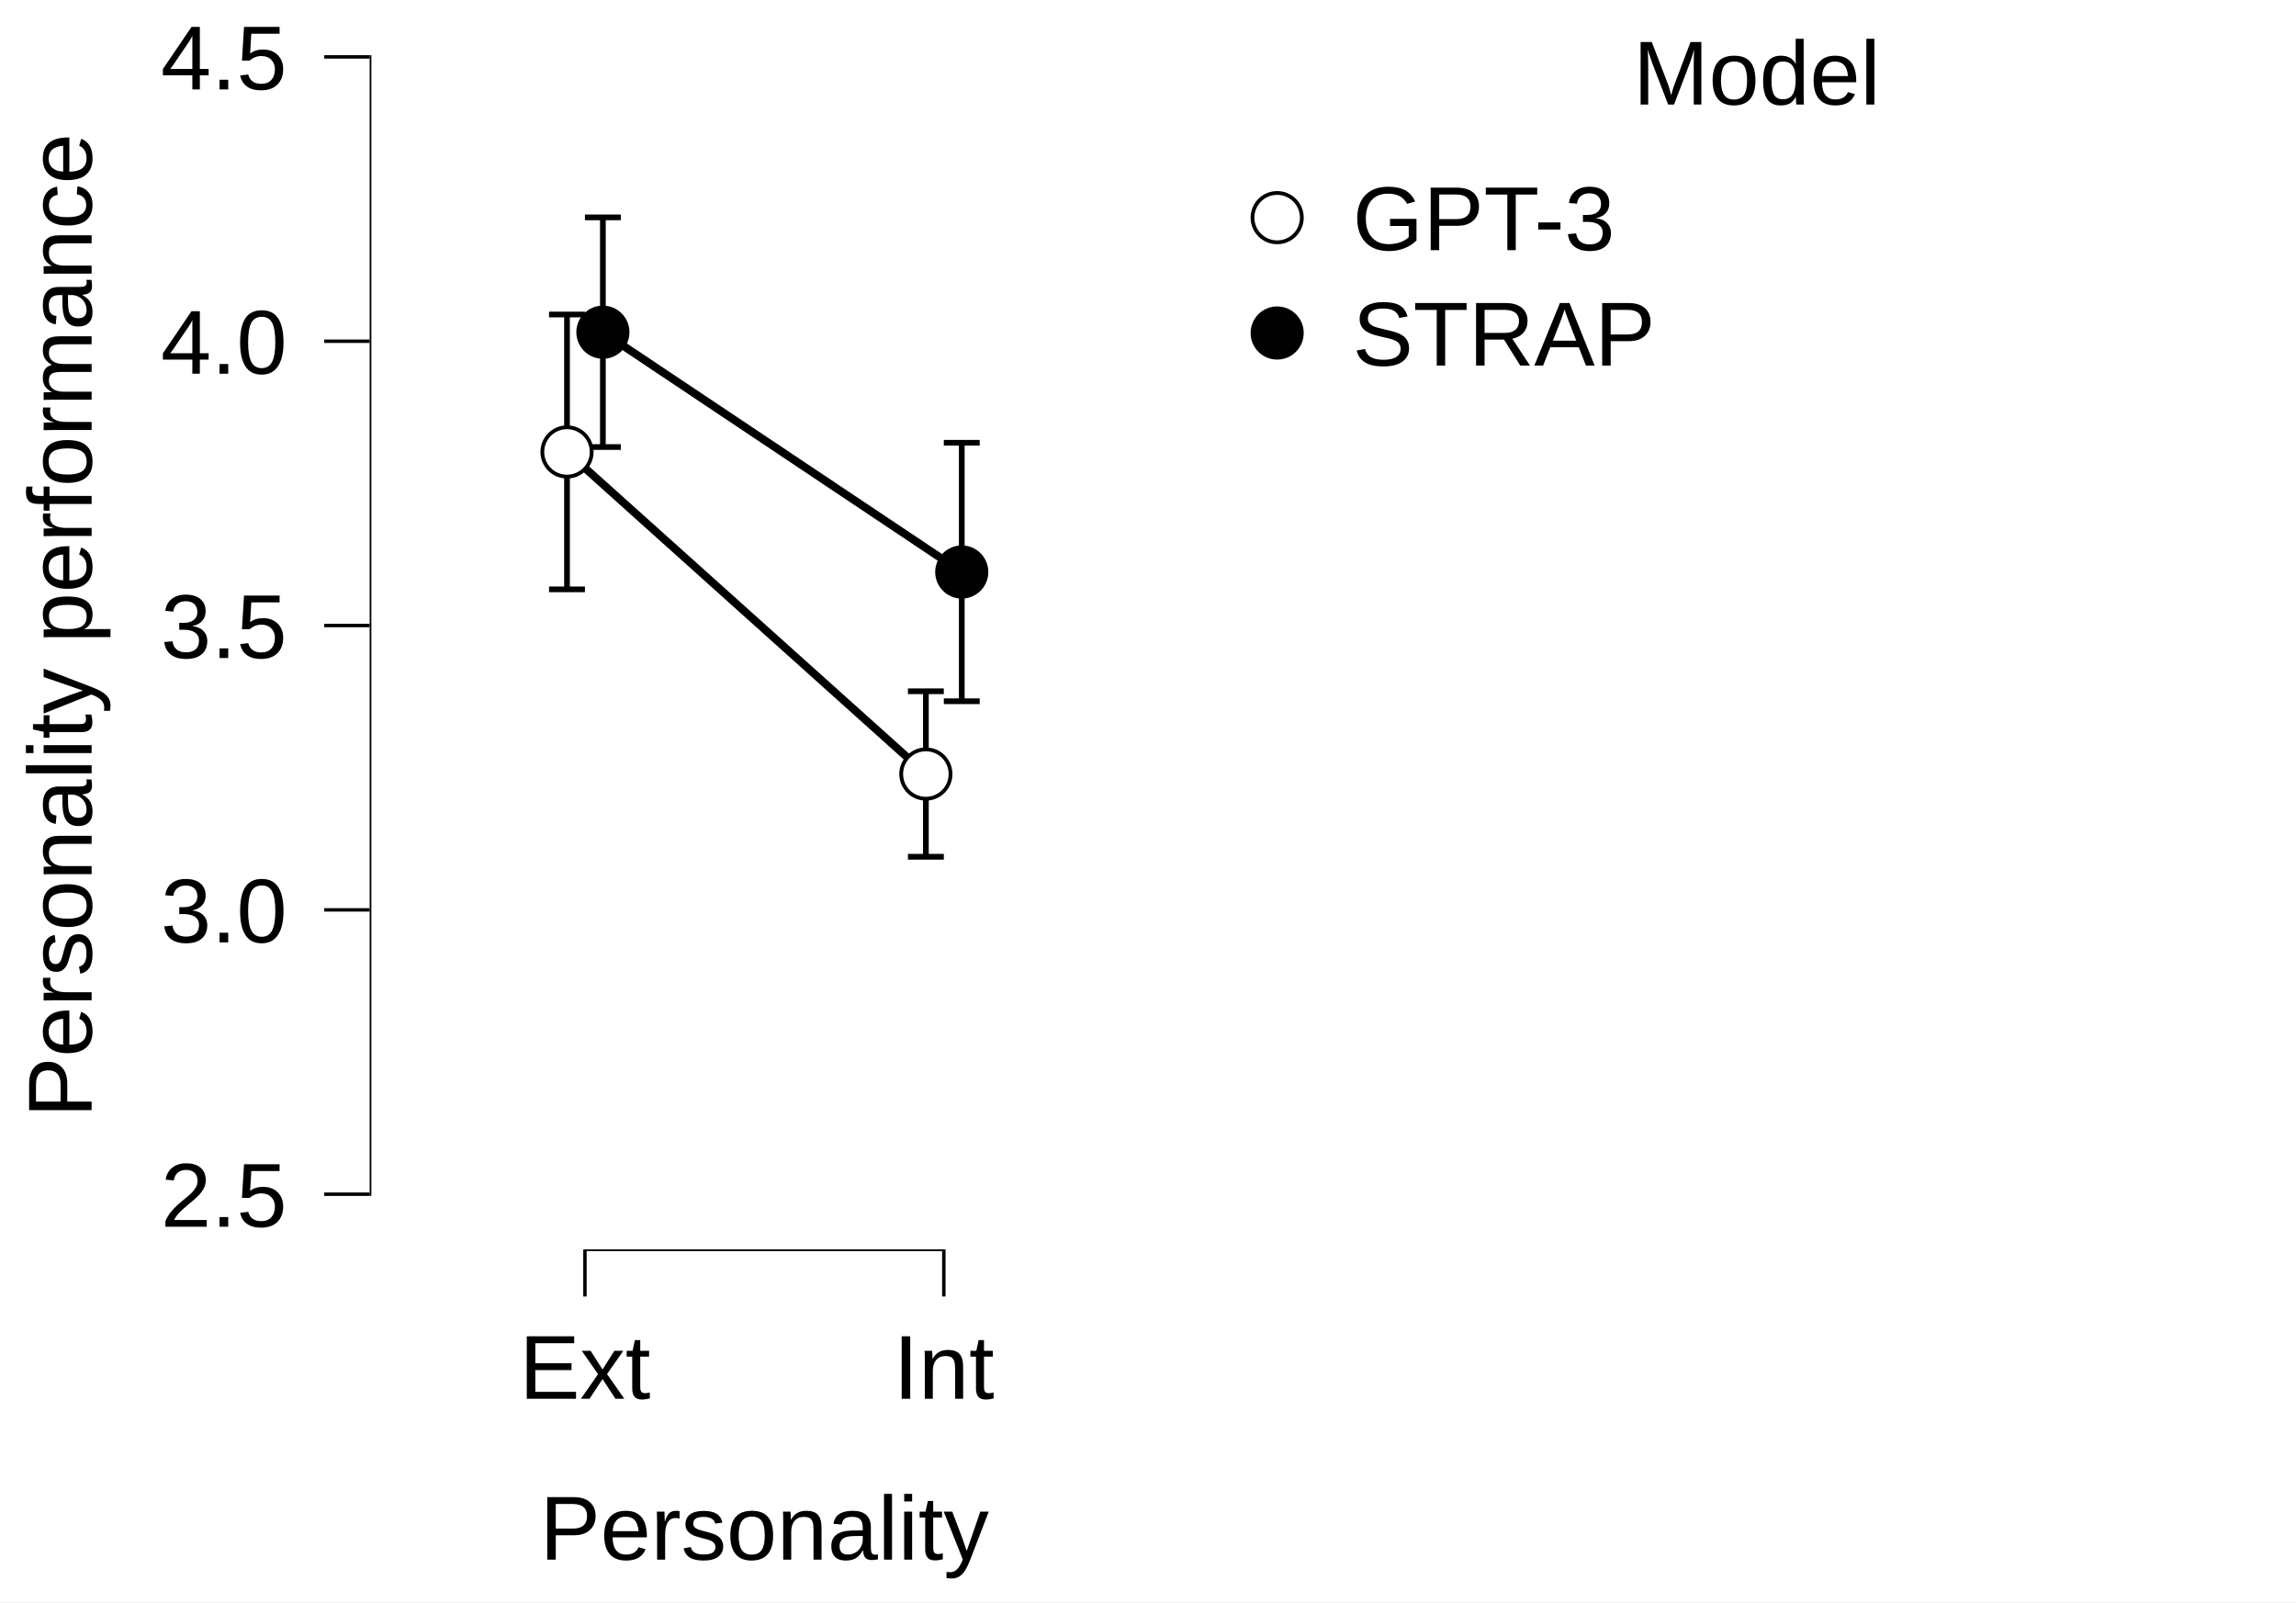
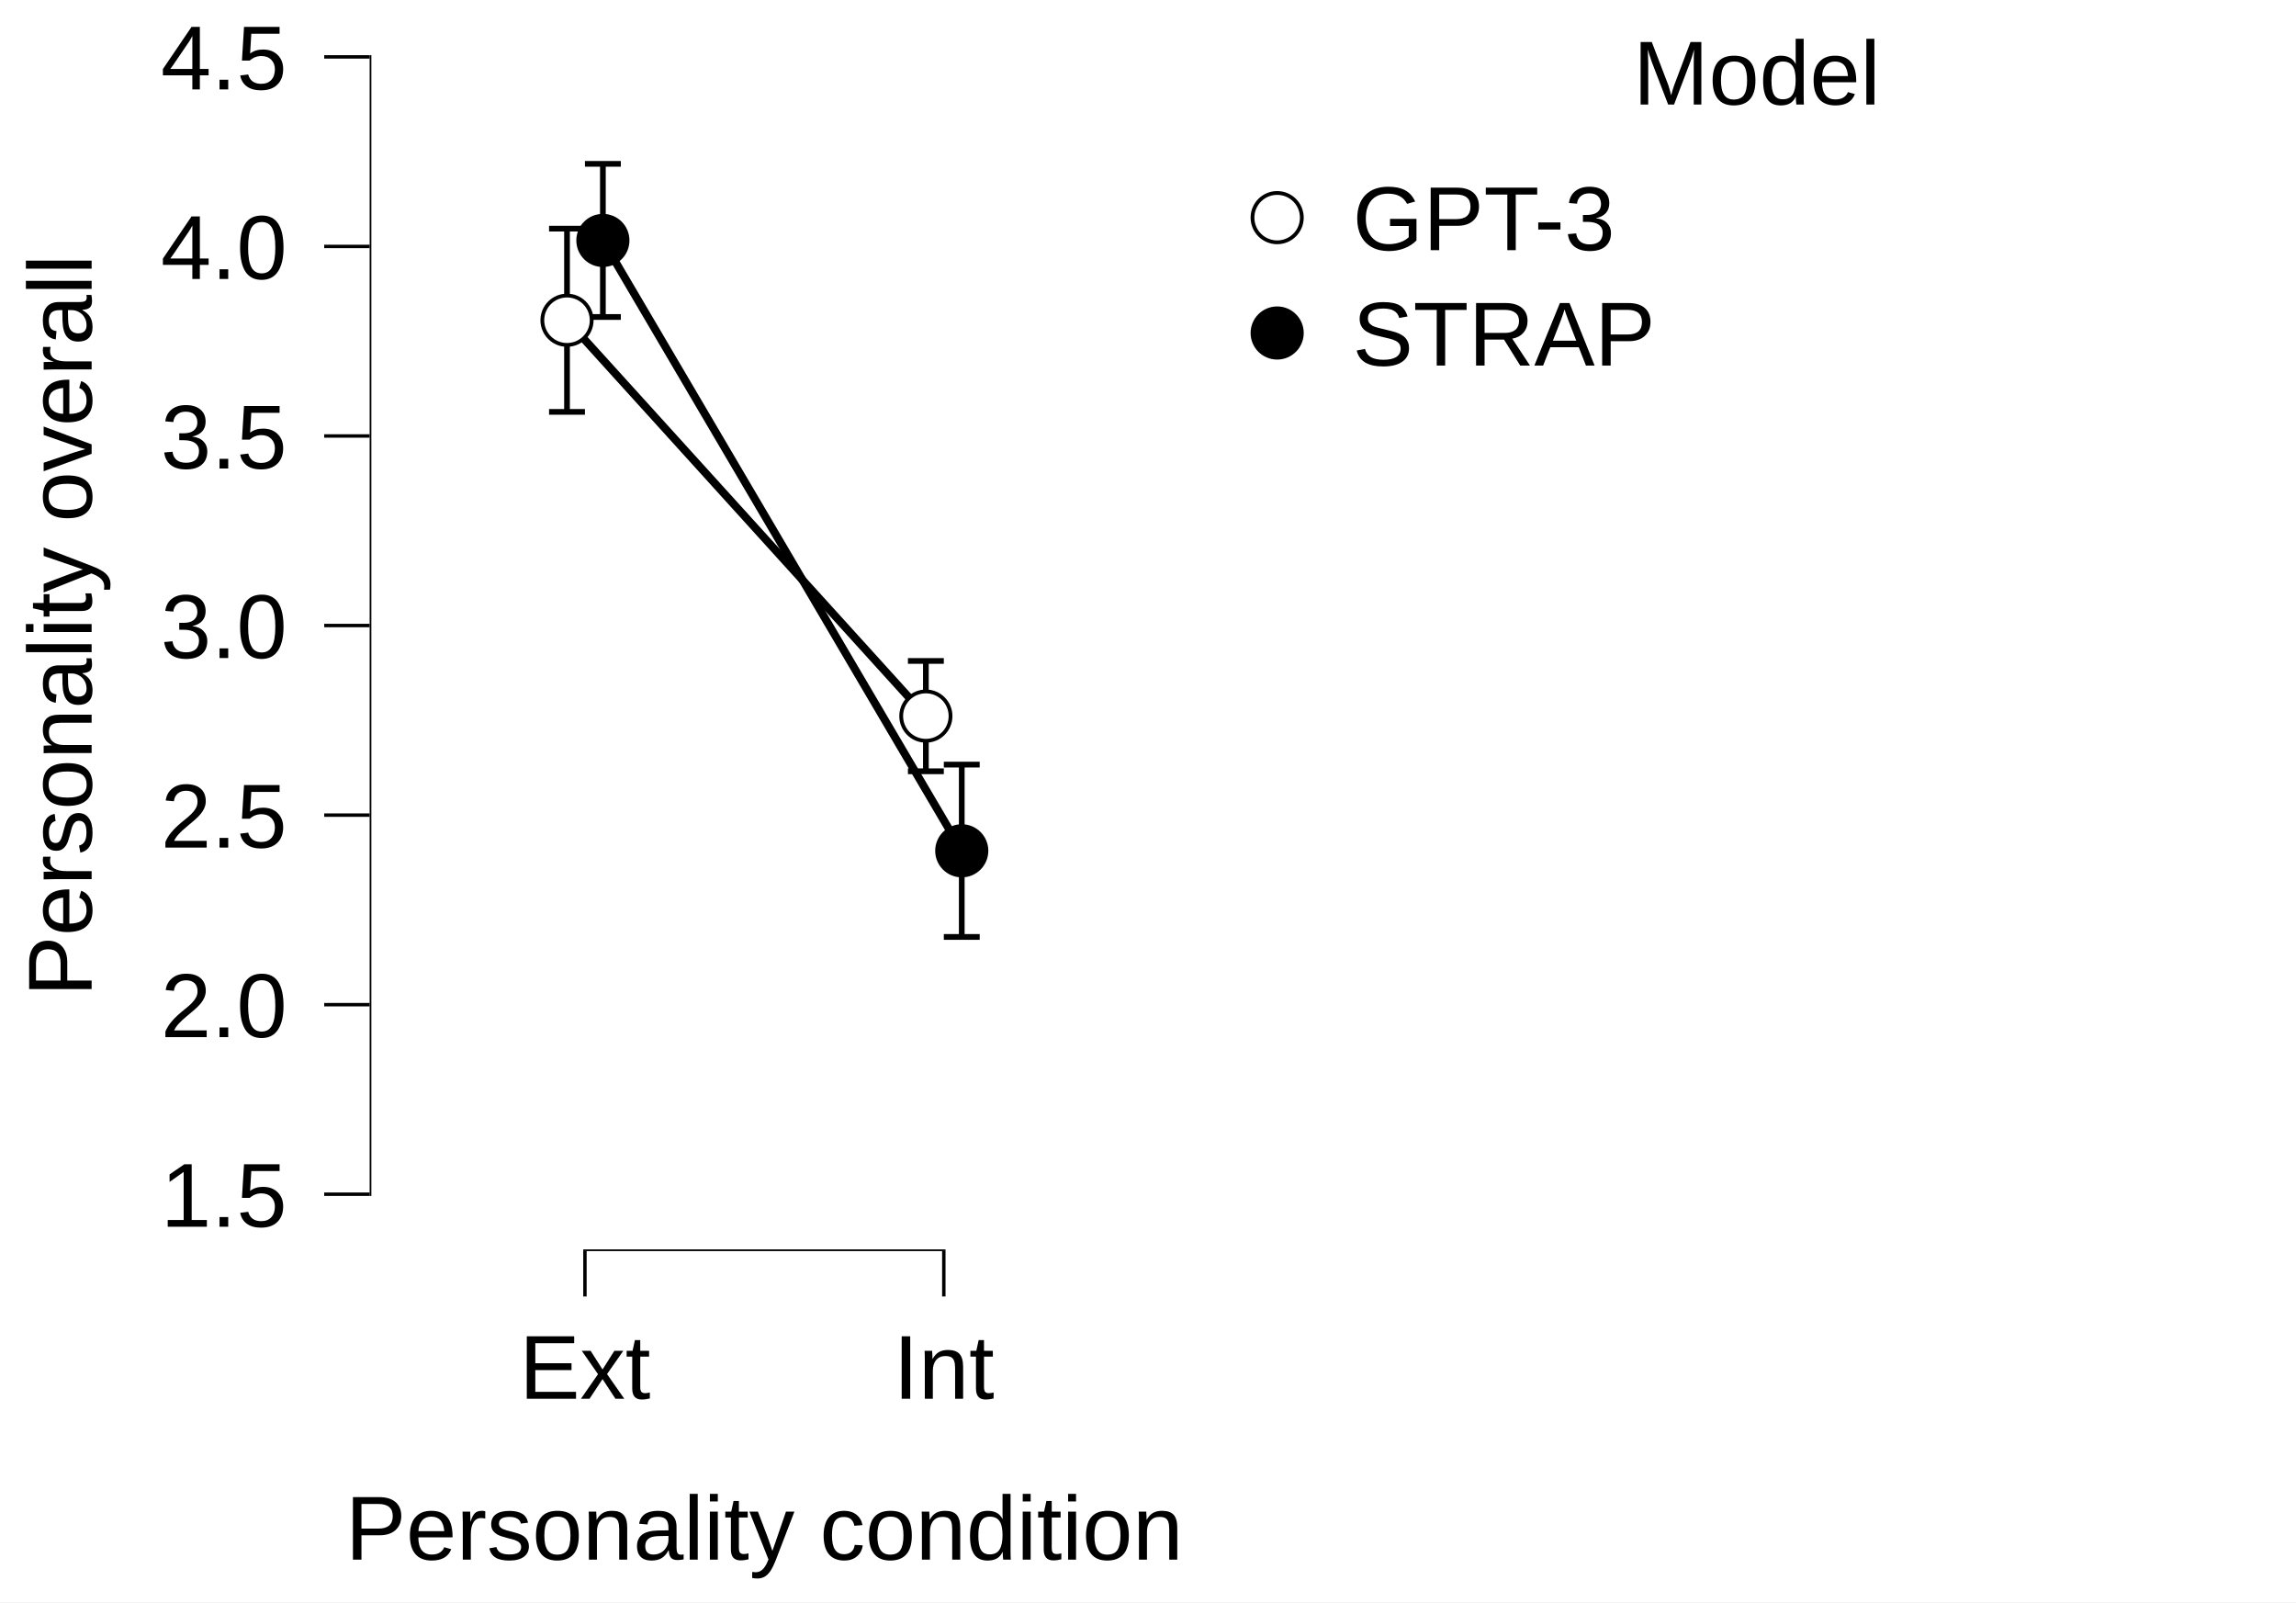
<svg xmlns="http://www.w3.org/2000/svg" class="svglite" width="430.00pt" height="300.00pt" viewBox="0 0 430.00 300.00">
  <defs>
    <style type="text/css">
    .svglite line, .svglite polyline, .svglite polygon, .svglite path, .svglite rect, .svglite circle {
      fill: none;
      stroke: #000000;
      stroke-linecap: round;
      stroke-linejoin: round;
      stroke-miterlimit: 10.00;
    }
    .svglite text {
      white-space: pre;
    }
  </style>
  </defs>
  <rect width="100%" height="100%" style="stroke: none; fill: #FFFFFF;" />
  <defs>
    <clipPath id="cpMC4wMHw0MzAuMDB8MC4wMHwzMDAuMDA=">
      <rect x="0.00" y="0.00" width="430.00" height="300.00" />
    </clipPath>
  </defs>
  <g clip-path="url(#cpMC4wMHw0MzAuMDB8MC4wMHwzMDAuMDA=)">
    <rect x="0" y="0.00" width="430.00" height="300.00" style="stroke-width: 10.67; stroke: none;" />
  </g>
  <defs>
    <clipPath id="cpNjkuMjN8MjE3LjA4fDAuMDB8MjM0LjI1">
      <rect x="69.23" y="0.00" width="147.85" height="234.25" />
    </clipPath>
  </defs>
  <g clip-path="url(#cpNjkuMjN8MjE3LjA4fDAuMDB8MjM0LjI1)">
    <rect x="69.23" y="0.00" width="147.85" height="234.25" style="stroke-width: 10.67; stroke: none;" />
-     <polyline points="102.83,58.89 109.55,58.89 " style="stroke-width: 1.07; stroke-linecap: butt;" />
-     <polyline points="106.19,58.89 106.19,110.35 " style="stroke-width: 1.07; stroke-linecap: butt;" />
-     <polyline points="102.83,110.35 109.55,110.35 " style="stroke-width: 1.07; stroke-linecap: butt;" />
-     <polyline points="109.55,40.70 116.27,40.70 " style="stroke-width: 1.07; stroke-linecap: butt;" />
-     <polyline points="112.91,40.70 112.91,83.70 " style="stroke-width: 1.07; stroke-linecap: butt;" />
-     <polyline points="109.55,83.70 116.27,83.70 " style="stroke-width: 1.07; stroke-linecap: butt;" />
-     <polyline points="170.04,129.43 176.76,129.43 " style="stroke-width: 1.07; stroke-linecap: butt;" />
-     <polyline points="173.40,129.43 173.40,160.42 " style="stroke-width: 1.07; stroke-linecap: butt;" />
-     <polyline points="170.04,160.42 176.76,160.42 " style="stroke-width: 1.07; stroke-linecap: butt;" />
-     <polyline points="176.76,82.90 183.48,82.90 " style="stroke-width: 1.07; stroke-linecap: butt;" />
-     <polyline points="180.12,82.90 180.12,131.30 " style="stroke-width: 1.07; stroke-linecap: butt;" />
-     <polyline points="176.76,131.30 183.48,131.30 " style="stroke-width: 1.07; stroke-linecap: butt;" />
-     <polyline points="106.19,84.62 173.40,144.93 " style="stroke-width: 1.49; stroke-linecap: butt;" />
-     <polyline points="112.91,62.20 180.12,107.10 " style="stroke-width: 1.49; stroke-linecap: butt;" />
-     <circle cx="106.19" cy="84.62" r="4.62" style="stroke-width: 0.71; fill: #FFFFFF;" />
-     <circle cx="112.91" cy="62.20" r="4.62" style="stroke-width: 0.71; fill: #000000;" />
-     <circle cx="173.40" cy="144.93" r="4.62" style="stroke-width: 0.71; fill: #FFFFFF;" />
-     <circle cx="180.12" cy="107.10" r="4.62" style="stroke-width: 0.71; fill: #000000;" />
+     <polyline points="102.83,42.81 109.55,42.81 " style="stroke-width: 1.07; stroke-linecap: butt;" />
+     <polyline points="106.19,42.81 106.19,77.12 " style="stroke-width: 1.07; stroke-linecap: butt;" />
+     <polyline points="102.83,77.12 109.55,77.12 " style="stroke-width: 1.07; stroke-linecap: butt;" />
+     <polyline points="109.55,30.68 116.27,30.68 " style="stroke-width: 1.07; stroke-linecap: butt;" />
+     <polyline points="112.91,30.68 112.91,59.35 " style="stroke-width: 1.07; stroke-linecap: butt;" />
+     <polyline points="109.55,59.35 116.27,59.35 " style="stroke-width: 1.07; stroke-linecap: butt;" />
+     <polyline points="170.04,123.75 176.76,123.75 " style="stroke-width: 1.07; stroke-linecap: butt;" />
+     <polyline points="173.40,123.75 173.40,144.41 " style="stroke-width: 1.07; stroke-linecap: butt;" />
+     <polyline points="170.04,144.41 176.76,144.41 " style="stroke-width: 1.07; stroke-linecap: butt;" />
+     <polyline points="176.76,143.16 183.48,143.16 " style="stroke-width: 1.07; stroke-linecap: butt;" />
+     <polyline points="180.12,143.16 180.12,175.43 " style="stroke-width: 1.07; stroke-linecap: butt;" />
+     <polyline points="176.76,175.43 183.48,175.43 " style="stroke-width: 1.07; stroke-linecap: butt;" />
+     <polyline points="106.19,59.96 173.40,134.08 " style="stroke-width: 1.49; stroke-linecap: butt;" />
+     <polyline points="112.91,45.02 180.12,159.30 " style="stroke-width: 1.49; stroke-linecap: butt;" />
+     <circle cx="106.19" cy="59.96" r="4.62" style="stroke-width: 0.71; fill: #FFFFFF;" />
+     <circle cx="112.91" cy="45.02" r="4.62" style="stroke-width: 0.71; fill: #000000;" />
+     <circle cx="173.40" cy="134.08" r="4.62" style="stroke-width: 0.71; fill: #FFFFFF;" />
+     <circle cx="180.12" cy="159.30" r="4.62" style="stroke-width: 0.71; fill: #000000;" />
    <line x1="109.23" y1="234.25" x2="177.08" y2="234.25" style="stroke-width: 0.64; stroke-linecap: butt;" />
    <line x1="69.23" y1="223.92" x2="69.23" y2="10.33" style="stroke-width: 0.64; stroke-linecap: butt;" />
    <rect x="69.23" y="0.00" width="147.85" height="234.25" style="stroke-width: 0.00; stroke: none;" />
  </g>
  <g clip-path="url(#cpMC4wMHw0MzAuMDB8MC4wMHwzMDAuMDA=)">
    <polyline points="69.23,234.25 69.23,0.00 " style="stroke-width: 0.00; stroke: none; stroke-linecap: butt;" />
-     <text x="53.75" y="229.69" text-anchor="end" style="font-size: 17.00px; font-family: &quot;Arial&quot;;" textLength="23.63px" lengthAdjust="spacingAndGlyphs">2.5</text>
-     <text x="53.75" y="176.45" text-anchor="end" style="font-size: 17.00px; font-family: &quot;Arial&quot;;" textLength="23.63px" lengthAdjust="spacingAndGlyphs">3.0</text>
-     <text x="53.75" y="123.21" text-anchor="end" style="font-size: 17.00px; font-family: &quot;Arial&quot;;" textLength="23.63px" lengthAdjust="spacingAndGlyphs">3.5</text>
-     <text x="53.75" y="69.97" text-anchor="end" style="font-size: 17.00px; font-family: &quot;Arial&quot;;" textLength="23.63px" lengthAdjust="spacingAndGlyphs">4.0</text>
+     <text x="53.75" y="229.69" text-anchor="end" style="font-size: 17.00px; font-family: &quot;Arial&quot;;" textLength="23.63px" lengthAdjust="spacingAndGlyphs">1.5</text>
+     <text x="53.75" y="194.19" text-anchor="end" style="font-size: 17.00px; font-family: &quot;Arial&quot;;" textLength="23.63px" lengthAdjust="spacingAndGlyphs">2.0</text>
+     <text x="53.75" y="158.70" text-anchor="end" style="font-size: 17.00px; font-family: &quot;Arial&quot;;" textLength="23.63px" lengthAdjust="spacingAndGlyphs">2.5</text>
+     <text x="53.75" y="123.21" text-anchor="end" style="font-size: 17.00px; font-family: &quot;Arial&quot;;" textLength="23.63px" lengthAdjust="spacingAndGlyphs">3.0</text>
+     <text x="53.75" y="87.72" text-anchor="end" style="font-size: 17.00px; font-family: &quot;Arial&quot;;" textLength="23.63px" lengthAdjust="spacingAndGlyphs">3.5</text>
+     <text x="53.75" y="52.23" text-anchor="end" style="font-size: 17.00px; font-family: &quot;Arial&quot;;" textLength="23.63px" lengthAdjust="spacingAndGlyphs">4.0</text>
    <text x="53.75" y="16.74" text-anchor="end" style="font-size: 17.00px; font-family: &quot;Arial&quot;;" textLength="23.63px" lengthAdjust="spacingAndGlyphs">4.5</text>
    <polyline points="60.72,223.60 69.23,223.60 " style="stroke-width: 0.64; stroke-linecap: butt;" />
-     <polyline points="60.72,170.36 69.23,170.36 " style="stroke-width: 0.64; stroke-linecap: butt;" />
+     <polyline points="60.72,188.11 69.23,188.11 " style="stroke-width: 0.64; stroke-linecap: butt;" />
+     <polyline points="60.72,152.62 69.23,152.62 " style="stroke-width: 0.64; stroke-linecap: butt;" />
    <polyline points="60.72,117.12 69.23,117.12 " style="stroke-width: 0.64; stroke-linecap: butt;" />
-     <polyline points="60.72,63.89 69.23,63.89 " style="stroke-width: 0.64; stroke-linecap: butt;" />
+     <polyline points="60.72,81.63 69.23,81.63 " style="stroke-width: 0.64; stroke-linecap: butt;" />
+     <polyline points="60.72,46.14 69.23,46.14 " style="stroke-width: 0.64; stroke-linecap: butt;" />
    <polyline points="60.72,10.65 69.23,10.65 " style="stroke-width: 0.64; stroke-linecap: butt;" />
    <polyline points="69.23,234.25 217.08,234.25 " style="stroke-width: 0.00; stroke: none; stroke-linecap: butt;" />
    <polyline points="109.55,242.75 109.55,234.25 " style="stroke-width: 0.64; stroke-linecap: butt;" />
    <polyline points="176.76,242.75 176.76,234.25 " style="stroke-width: 0.64; stroke-linecap: butt;" />
    <text x="109.55" y="261.90" text-anchor="middle" style="font-size: 17.00px; font-family: &quot;Arial&quot;;" textLength="24.57px" lengthAdjust="spacingAndGlyphs">Ext</text>
    <text x="176.76" y="261.90" text-anchor="middle" style="font-size: 17.00px; font-family: &quot;Arial&quot;;" textLength="18.90px" lengthAdjust="spacingAndGlyphs">Int</text>
-     <text x="143.15" y="292.02" text-anchor="middle" style="font-size: 17.00px; font-family: &quot;Arial&quot;;" textLength="84.10px" lengthAdjust="spacingAndGlyphs">Personality</text>
-     <text transform="translate(17.16,117.12) rotate(-90)" text-anchor="middle" style="font-size: 17.00px; font-family: &quot;Arial&quot;;" textLength="184.26px" lengthAdjust="spacingAndGlyphs">Personality performance</text>
+     <text x="143.15" y="292.02" text-anchor="middle" style="font-size: 17.00px; font-family: &quot;Arial&quot;;" textLength="156.88px" lengthAdjust="spacingAndGlyphs">Personality condition</text>
+     <text transform="translate(17.16,117.12) rotate(-90)" text-anchor="middle" style="font-size: 17.00px; font-family: &quot;Arial&quot;;" textLength="138.91px" lengthAdjust="spacingAndGlyphs">Personality overall</text>
    <rect x="228.04" y="-0" width="201.96" height="78.63" style="stroke-width: 0.75; stroke: none;" />
    <rect x="228.04" y="-0" width="201.96" height="78.63" style="stroke-width: 10.67; stroke: none;" />
    <text x="329.02" y="19.57" text-anchor="middle" style="font-size: 17.00px; font-family: &quot;Arial&quot;;" textLength="46.30px" lengthAdjust="spacingAndGlyphs">Model</text>
    <rect x="233.52" y="29.95" width="11.34" height="21.60" style="stroke-width: 10.67; stroke: none;" />
    <circle cx="239.19" cy="40.75" r="4.62" style="stroke-width: 0.71; fill: #FFFFFF;" />
    <rect x="233.52" y="51.55" width="11.34" height="21.60" style="stroke-width: 10.67; stroke: none;" />
    <circle cx="239.19" cy="62.35" r="4.62" style="stroke-width: 0.71; fill: #000000;" />
    <text x="253.33" y="46.84" style="font-size: 17.00px; font-family: &quot;Arial&quot;;" textLength="49.12px" lengthAdjust="spacingAndGlyphs">GPT-3</text>
    <text x="253.33" y="68.44" style="font-size: 17.00px; font-family: &quot;Arial&quot;;" textLength="56.68px" lengthAdjust="spacingAndGlyphs">STRAP</text>
  </g>
</svg>
